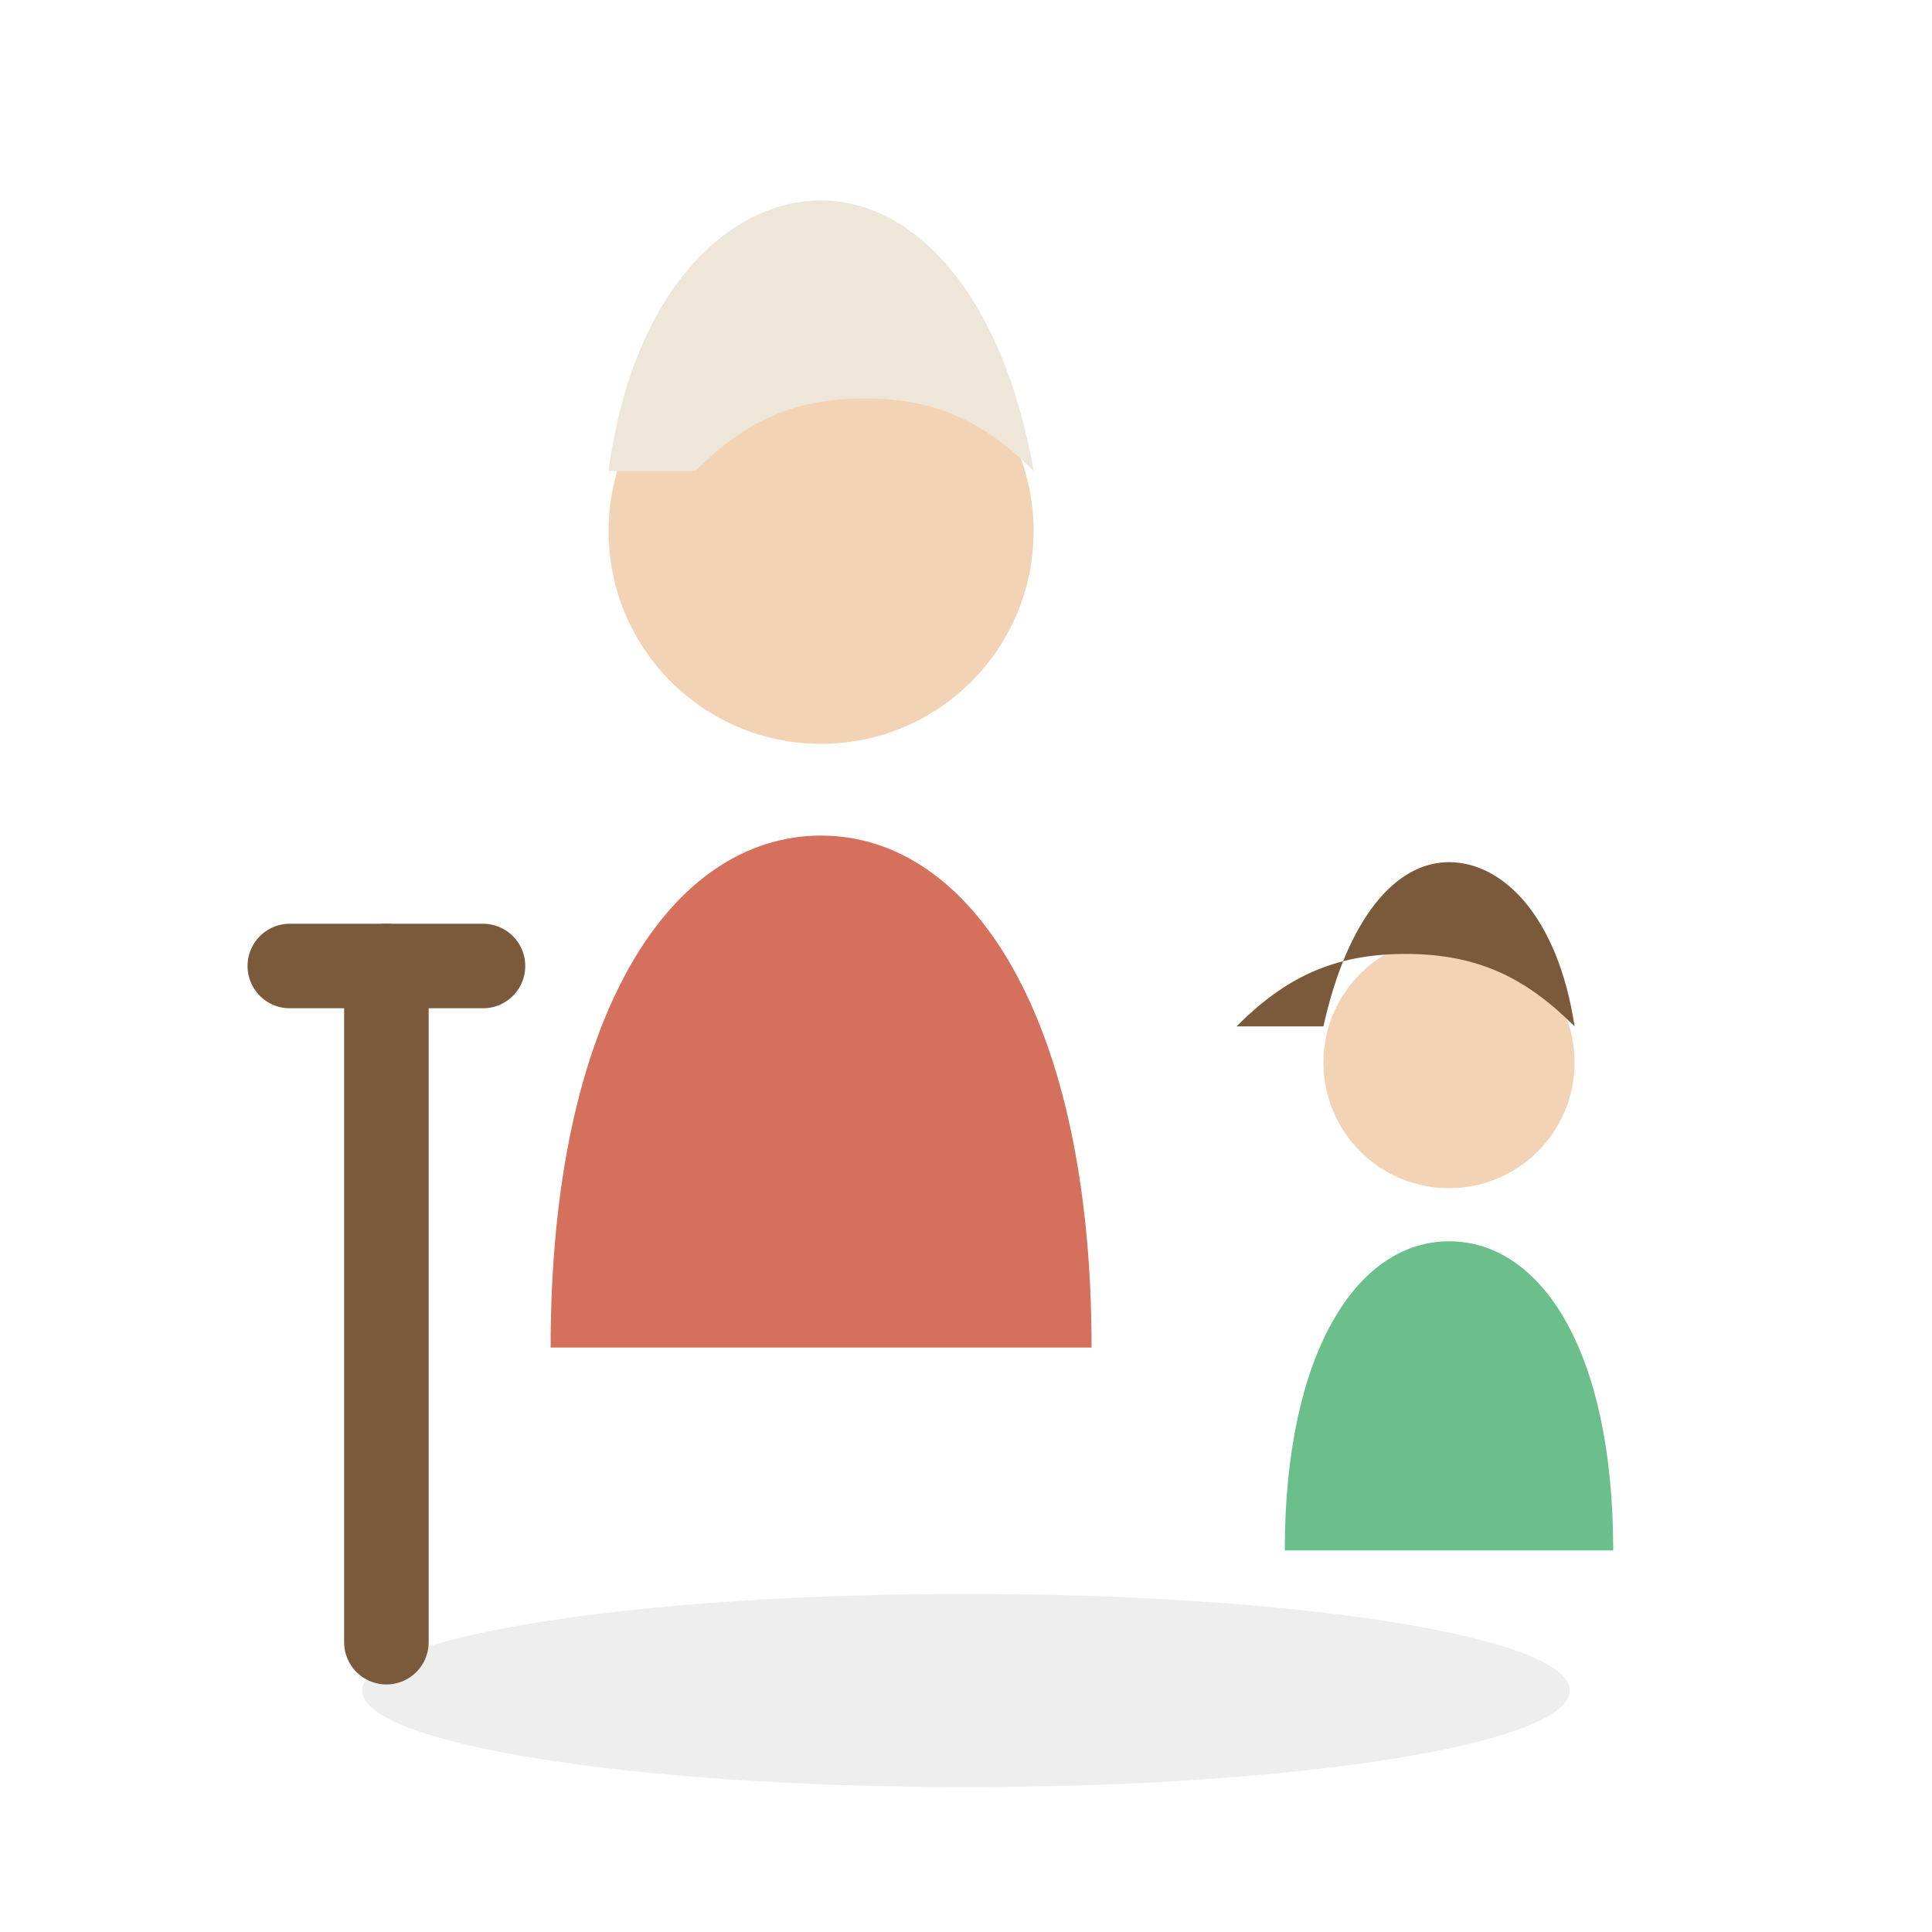
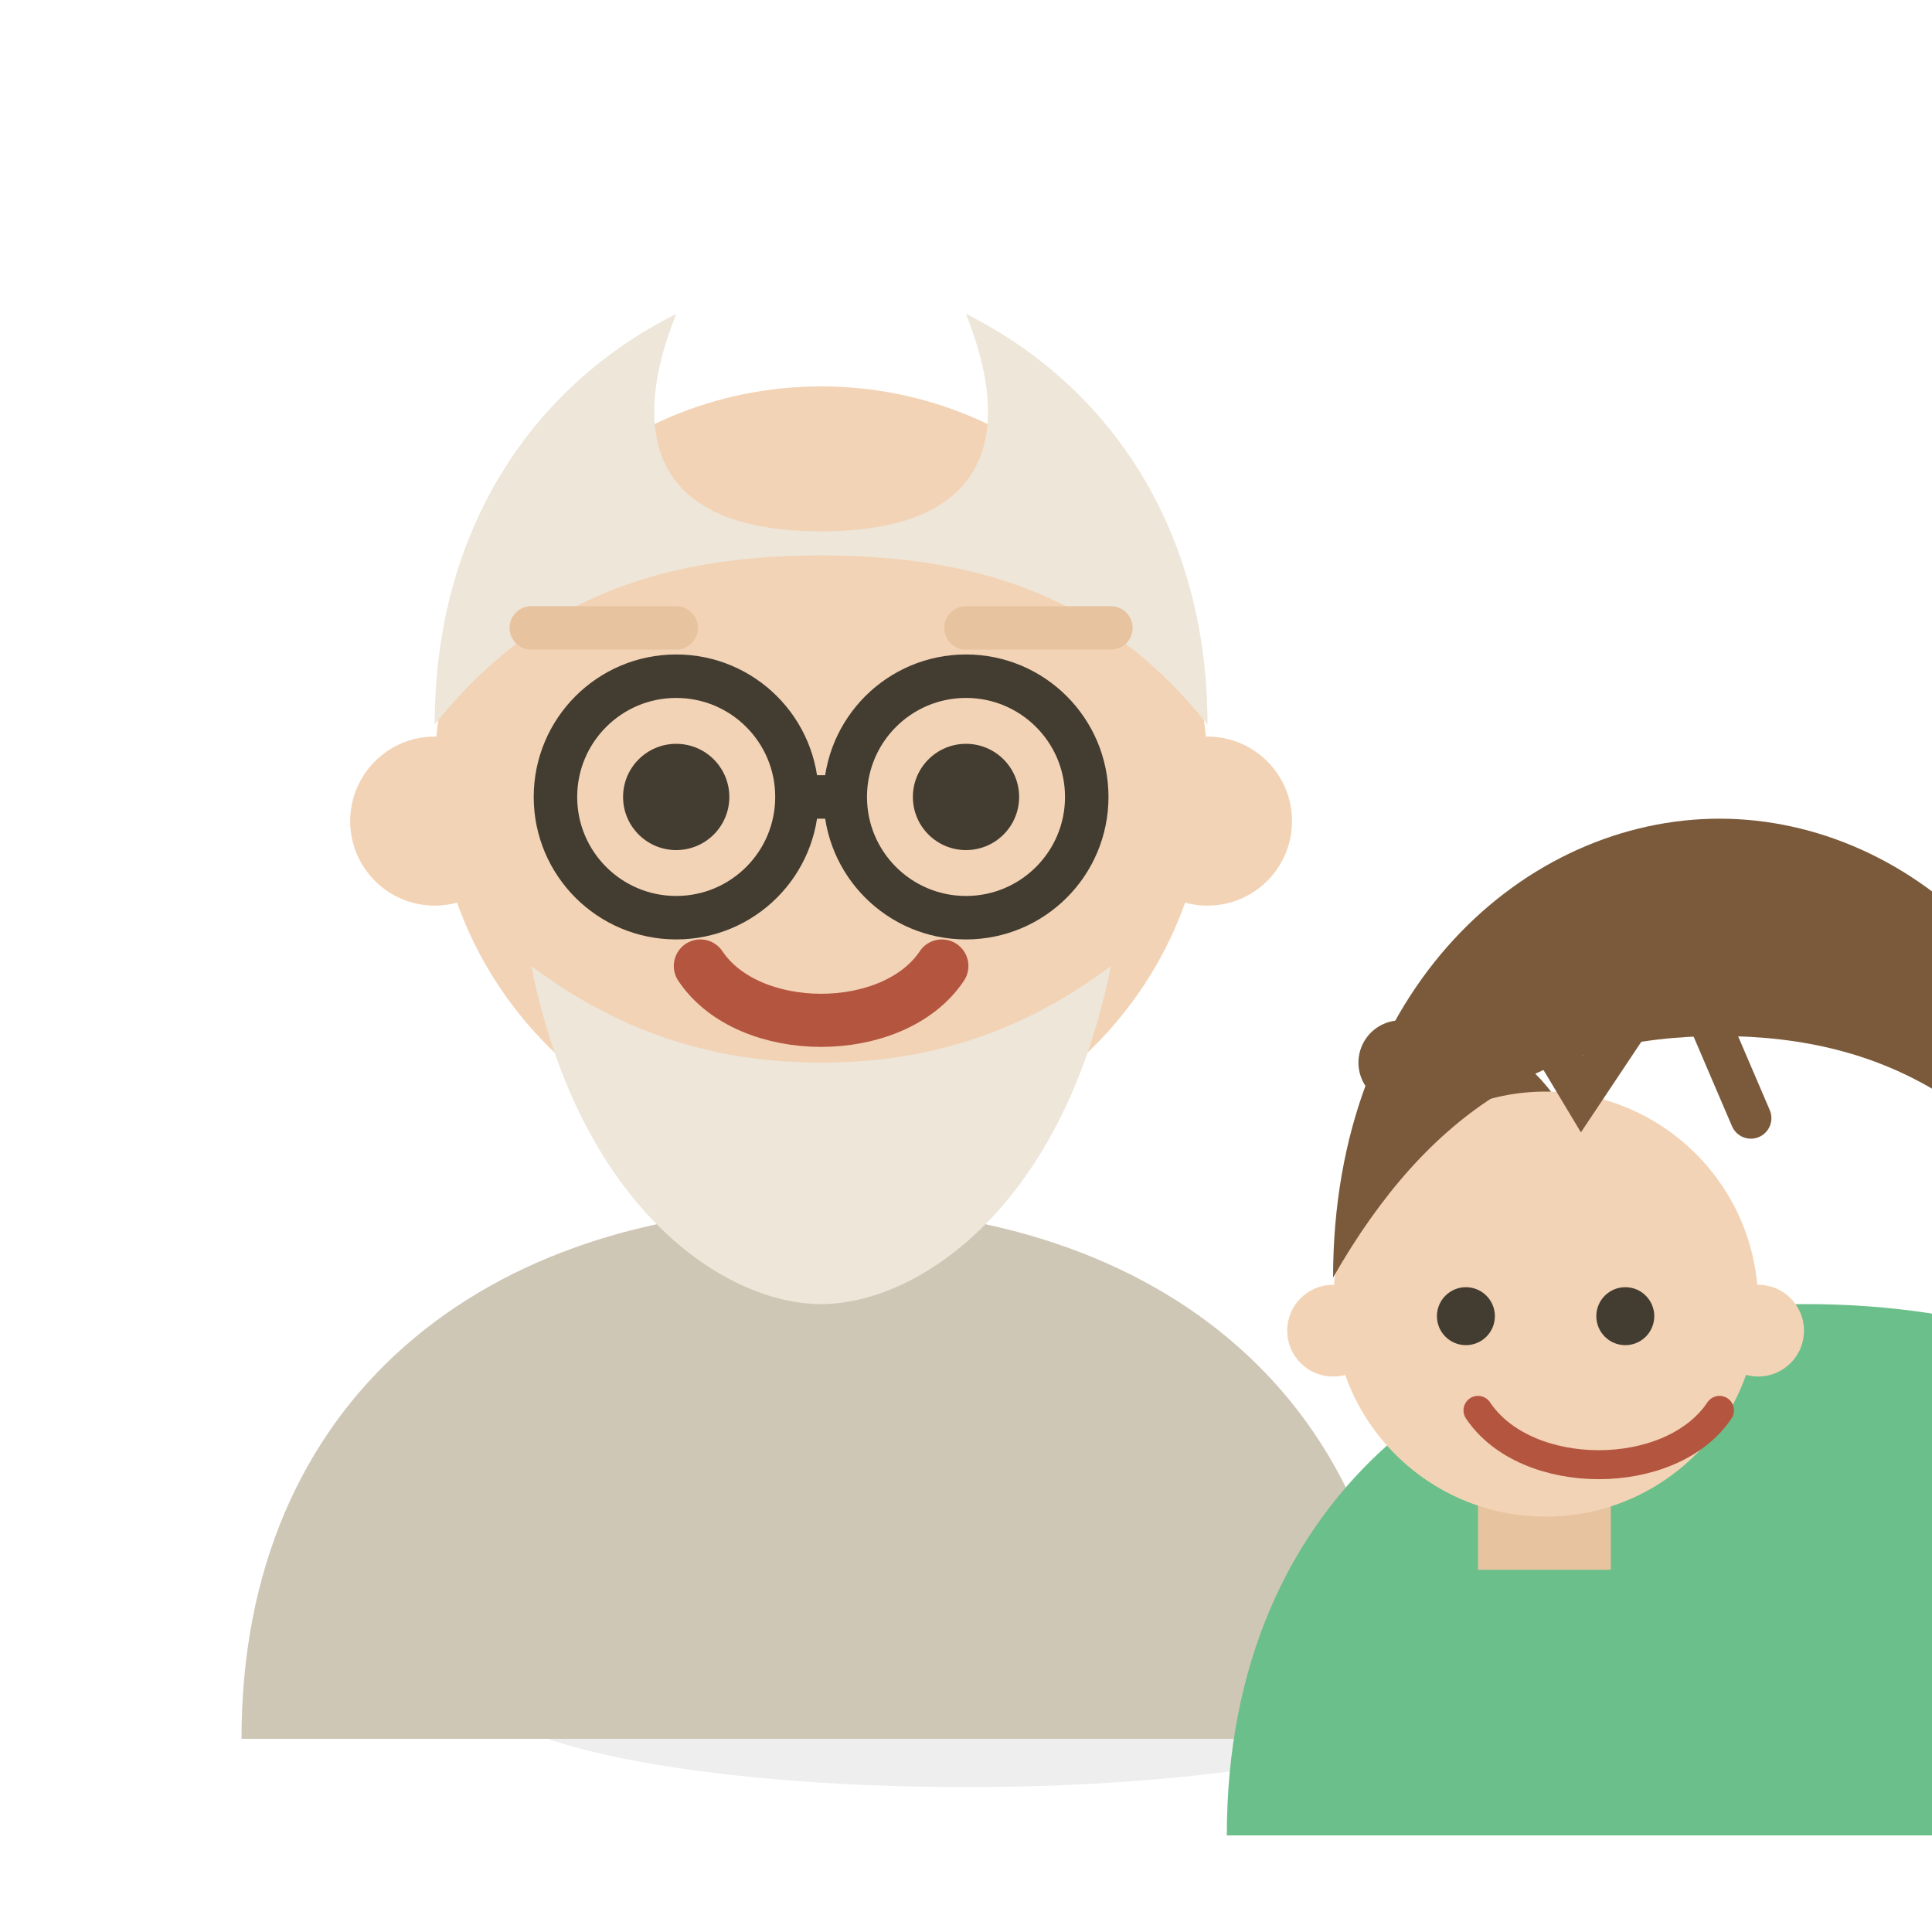
<svg xmlns="http://www.w3.org/2000/svg" viewBox="0 0 80 80" width="80" height="80" role="img" aria-label="할아버지">
-   <ellipse cx="40" cy="70" rx="25" ry="4" fill="#000" opacity=".07" />
-   <circle cx="34" cy="22" r="8.8" fill="#F3D3B5" />
-   <path d="M22.8 55.8c0-13.8 5.0-21.2 11.2-21.2s11.2 7.5 11.2 21.2z" fill="#D4705C" />
-   <path d="M25.2 19.5c1-7.5 5.0-11.2 8.8-11.2s7.5 3.8 8.8 11.2c-2-2-4-3-7-3s-5 1-7 3z" fill="#EDE6D9" />
-   <path d="M16 40v28" stroke="#7A5A3A" stroke-width="3.5" stroke-linecap="round" />
-   <path d="M12 40h8" stroke="#7A5A3A" stroke-width="3.5" stroke-linecap="round" />
-   <circle cx="60" cy="44" r="5.2" fill="#F3D3B5" />
-   <path d="M53.2 64.2c0-8.2 3.0-12.8 6.8-12.8s6.8 4.5 6.8 12.8z" fill="#6BBF8A" />
-   <path d="M54.8 42.5c1-4.5 3.0-6.8 5.2-6.8s4.5 2.2 5.2 6.8c-2-2-4-3-7-3s-5 1-7 3z" fill="#7A5A3A" />
+   <ellipse cx="40" cy="70" rx="20" ry="4" fill="#000" opacity=".07" />
+   <path d="M10.0 72.0c0-14 10-22 24-22s24 8 24 22z" fill="#CFC7B6" />
+   <rect x="29.0" y="42.0" width="10.0" height="10.0" fill="#E8C3A0" />
+   <circle cx="34" cy="32" r="16.0" fill="#F3D3B5" />
+   <circle cx="18.0" cy="34.0" r="3.5" fill="#F3D3B5" />
+   <circle cx="50.0" cy="34.0" r="3.5" fill="#F3D3B5" />
+   <path d="M18.0 30.0c0-8 4-14 10-17-2 5-1 9 6 9s8-4 6-9c6 3 10 9 10 17-4-5-9-7-16-7s-12 2-16 7z" fill="#EDE6D9" />
+   <path d="M22.0 40.0c2 10 8 14 12 14s10-4 12-14c-4 3-8 4-12 4s-8-1-12-4z" fill="#EDE6D9" />
+   <circle cx="28.0" cy="33.0" r="2.2" fill="#433C31" />
+   <circle cx="40.0" cy="33.0" r="2.2" fill="#433C31" />
+   <path d="M29.0 40.0c2 3 8 3 10 0" stroke="#B4553F" stroke-width="2.2" stroke-linecap="round" fill="none" />
+   <g fill="none" stroke="#433C31" stroke-width="1.8">
+     <circle cx="28.0" cy="33.0" r="5.0" />
+     <circle cx="40.0" cy="33.0" r="5.0" />
+     <path d="M33.0 33.0h2.0" />
+   </g>
+   <path d="M22.0 26.0h6M40.0 26.0h6" stroke="#E8C3A0" stroke-width="1.8" stroke-linecap="round" />
+   <path d="M64.0 72.0v-22c0-4-3-6-6-6" stroke="#7A5A3A" stroke-width="3.5" stroke-linecap="round" fill="none" />
+   <path d="M50.8 76.0c0-14 10-22 24-22s24 8 24 22z" fill="#6BBF8A" />
+   <rect x="61.2" y="59.5" width="5.5" height="5.5" fill="#E8C3A0" />
+   <circle cx="64" cy="54" r="8.8" fill="#F3D3B5" />
+   <circle cx="55.2" cy="55.1" r="1.9" fill="#F3D3B5" />
+   <circle cx="72.8" cy="55.1" r="1.9" fill="#F3D3B5" />
+   <path d="M55.2 52.9c0-12 8-19 16-19s16 7 16 19c-4-7-9-10-16-10s-12 3-16 10z" fill="#7A5A3A" />
+   <path d="M58.5 46.3l4-6 3 5 4-6 3 7" stroke="#7A5A3A" stroke-width="1.7" stroke-linecap="round" fill="none" />
+   <circle cx="60.7" cy="54.5" r="1.2" fill="#433C31" />
+   <circle cx="67.3" cy="54.5" r="1.2" fill="#433C31" />
+   <path d="M61.2 58.4c2 3 8 3 10 0" stroke="#B4553F" stroke-width="1.2" stroke-linecap="round" fill="none" />
</svg>
